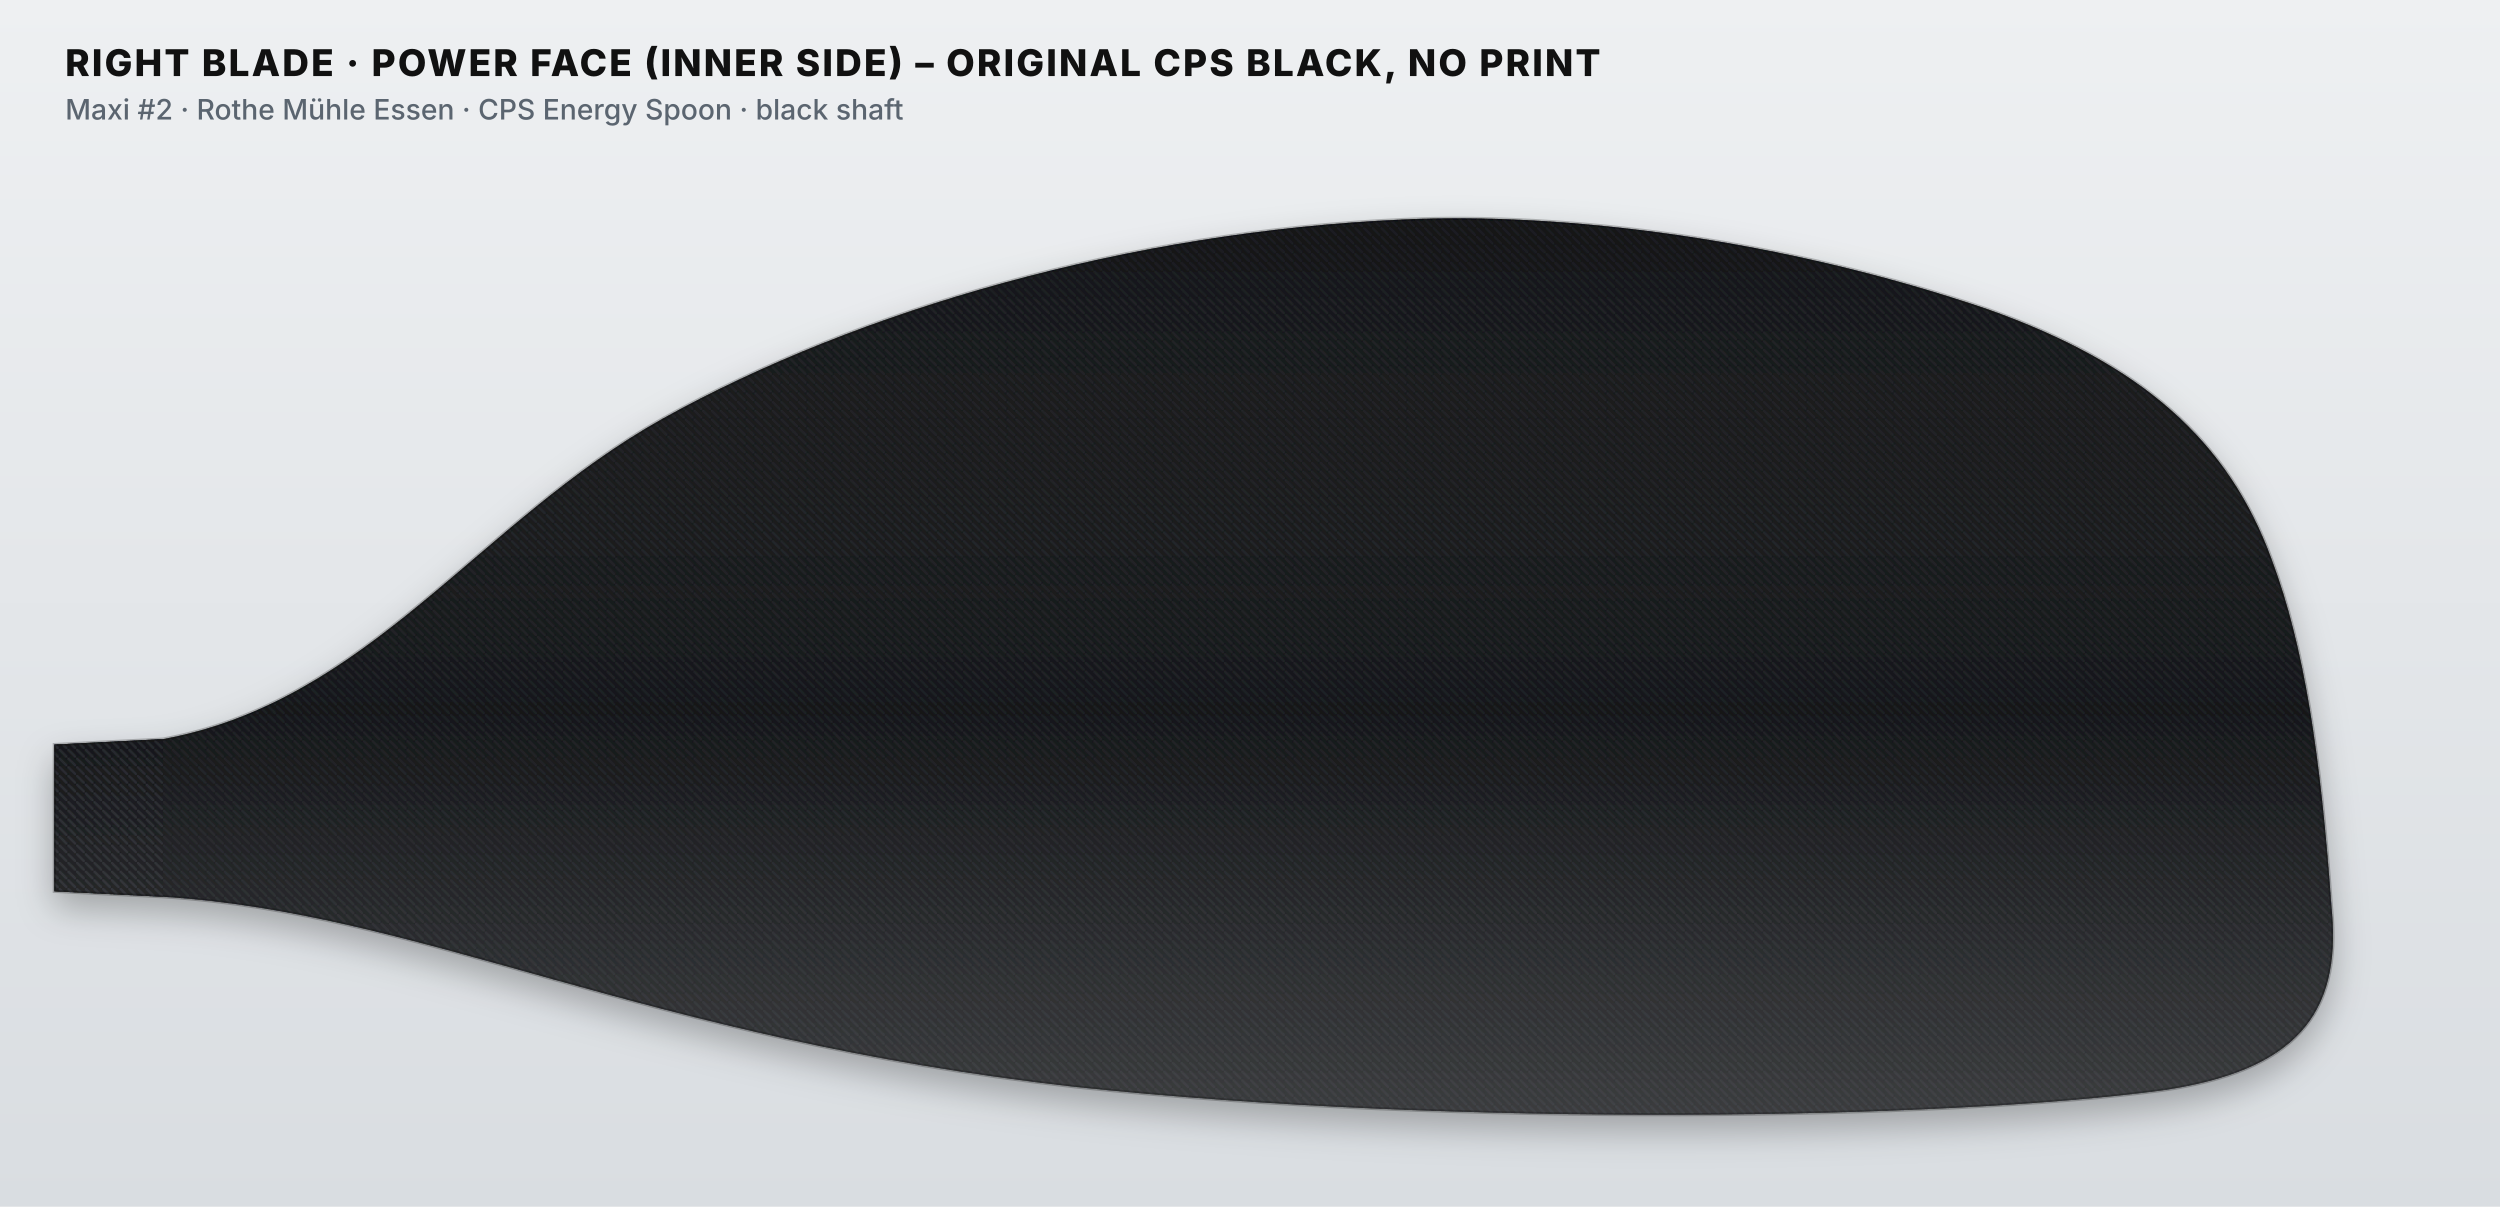
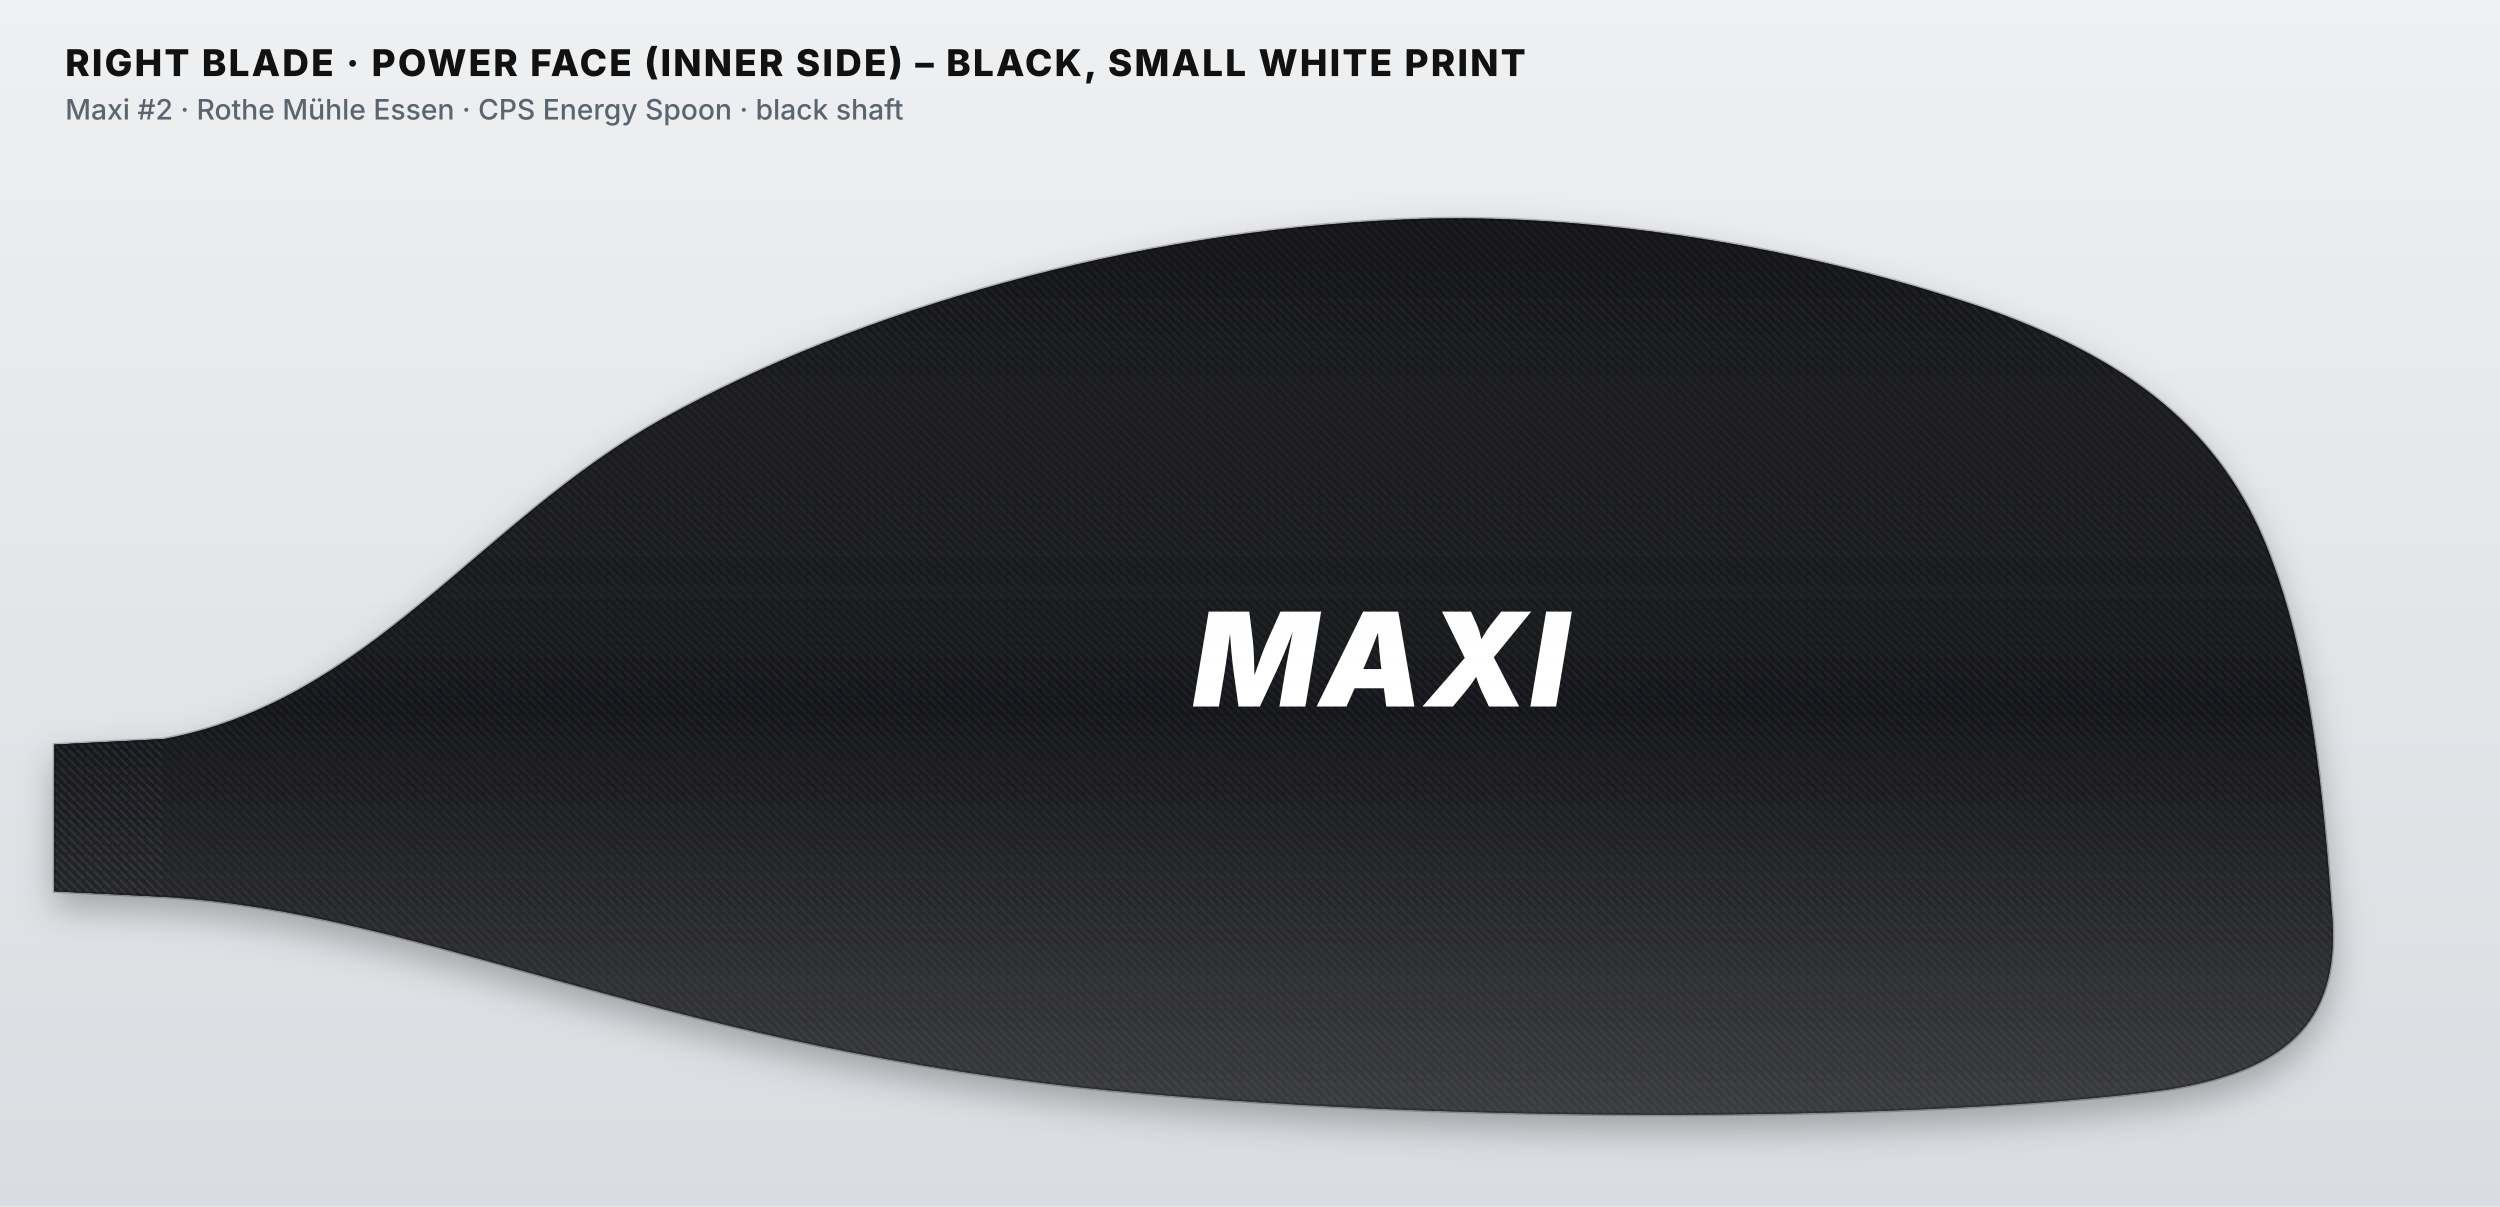
<svg xmlns="http://www.w3.org/2000/svg" width="2300" height="1110" viewBox="0 0 2300 1110">
  <defs>
    <linearGradient id="redG" x1="0" y1="0" x2="1" y2="0.35">
      <stop offset="0" stop-color="#E31E24" />
      <stop offset="0.55" stop-color="#E31E24" />
      <stop offset="1" stop-color="#B5121B" />
    </linearGradient>
    <linearGradient id="gloss" x1="0" y1="0" x2="0" y2="1">
      <stop offset="0" stop-color="#fff" stop-opacity="0.16" />
      <stop offset="0.45" stop-color="#fff" stop-opacity="0" />
      <stop offset="1" stop-color="#000" stop-opacity="0.10" />
    </linearGradient>
    <linearGradient id="bgG" x1="0" y1="0" x2="0" y2="1">
      <stop offset="0" stop-color="#EEF0F2" />
      <stop offset="1" stop-color="#D9DDE1" />
    </linearGradient>
    <linearGradient id="tube" x1="0" y1="0" x2="0" y2="1">
      <stop offset="0" stop-color="#fff" stop-opacity="0.35" />
      <stop offset="0.35" stop-color="#fff" stop-opacity="0" />
      <stop offset="1" stop-color="#000" stop-opacity="0.28" />
    </linearGradient>
    <pattern id="carbon" width="8" height="8" patternUnits="userSpaceOnUse">
      <rect width="8" height="8" fill="#141518" />
      <path d="M0 8L8 0" stroke="#24262b" stroke-width="2.4" />
    </pattern>
    <filter id="sh" x="-10%" y="-20%" width="120%" height="150%">
      <feDropShadow dx="0" dy="14" stdDeviation="16" flood-color="#000" flood-opacity="0.28" />
    </filter>
    <clipPath id="bladeClip">
      <path d="M-140 205 L-40 200 C200 185 400 70 800 25 C1150 -12 1600 -5 1800 22 C1920 40 1965 90 1955 190 C1945 330 1930 430 1900 510 C1860 620 1780 690 1640 740 C1450 805 1250 830 1100 823 C850 812 600 740 420 640 C250 545 150 380 -40 345 L-140 340 Z" />
    </clipPath>
  </defs>
  <rect width="2300" height="1110" fill="url(#bgG)" />
-   <text x="60" y="70" font-family="Inter, 'Inter Display', Arial, sans-serif" font-weight="800" font-style="normal" font-size="34" fill="#111" text-anchor="start" letter-spacing="2">RIGHT BLADE · POWER FACE (INNER SIDE) – ORIGINAL CPS BLACK, NO PRINT</text>
+   <text x="60" y="70" font-family="Inter, 'Inter Display', Arial, sans-serif" font-weight="800" font-style="normal" font-size="34" fill="#111" text-anchor="start" letter-spacing="2">RIGHT BLADE · POWER FACE (INNER SIDE) – BLACK, SMALL WHITE PRINT</text>
  <text x="60" y="110" font-family="Inter, 'Inter Display', Arial, sans-serif" font-weight="500" font-style="normal" font-size="26" fill="#5b6570" text-anchor="start" letter-spacing="0">Maxi #2 · Rothe Mühle Essen · CPS Energy Spoon · black shaft</text>
  <g transform="translate(0 110)">
    <g transform="translate(190 85)">
      <g filter="url(#sh)">
        <g transform=" translate(0 830) scale(1 -1)">
          <g clip-path="url(#bladeClip)">
            <rect x="-300" y="-20" width="2600" height="900" fill="#17181b" />
            <rect x="-300" y="-20" width="2600" height="900" fill="url(#carbon)" opacity="0.55" />
            <rect x="-140" y="190" width="100" height="165" fill="url(#carbon)" />
          </g>
        </g>
        <g transform="translate(0 830) scale(1 -1)">
-           <g transform="translate(0 830) scale(1 -1)" />
+           <g transform="translate(0 830) scale(1 -1)">
+             <text x="1080" y="455" font-family="Inter, 'Inter Display', Arial, sans-serif" font-weight="900" font-style="italic" font-size="120" fill="#FFFFFF" text-anchor="middle" letter-spacing="2">MAXI</text>
+           </g>
        </g>
        <g transform=" translate(0 830) scale(1 -1)">
          <path d="M-140 205 L-40 200 C200 185 400 70 800 25 C1150 -12 1600 -5 1800 22 C1920 40 1965 90 1955 190 C1945 330 1930 430 1900 510 C1860 620 1780 690 1640 740 C1450 805 1250 830 1100 823 C850 812 600 740 420 640 C250 545 150 380 -40 345 L-140 340 Z" fill="url(#gloss)" />
          <path d="M-140 205 L-40 200 C200 185 400 70 800 25 C1150 -12 1600 -5 1800 22 C1920 40 1965 90 1955 190 C1945 330 1930 430 1900 510 C1860 620 1780 690 1640 740 C1450 805 1250 830 1100 823 C850 812 600 740 420 640 C250 545 150 380 -40 345 L-140 340 Z" fill="none" stroke="#000" stroke-opacity="0.22" stroke-width="3" />
        </g>
      </g>
    </g>
  </g>
</svg>
